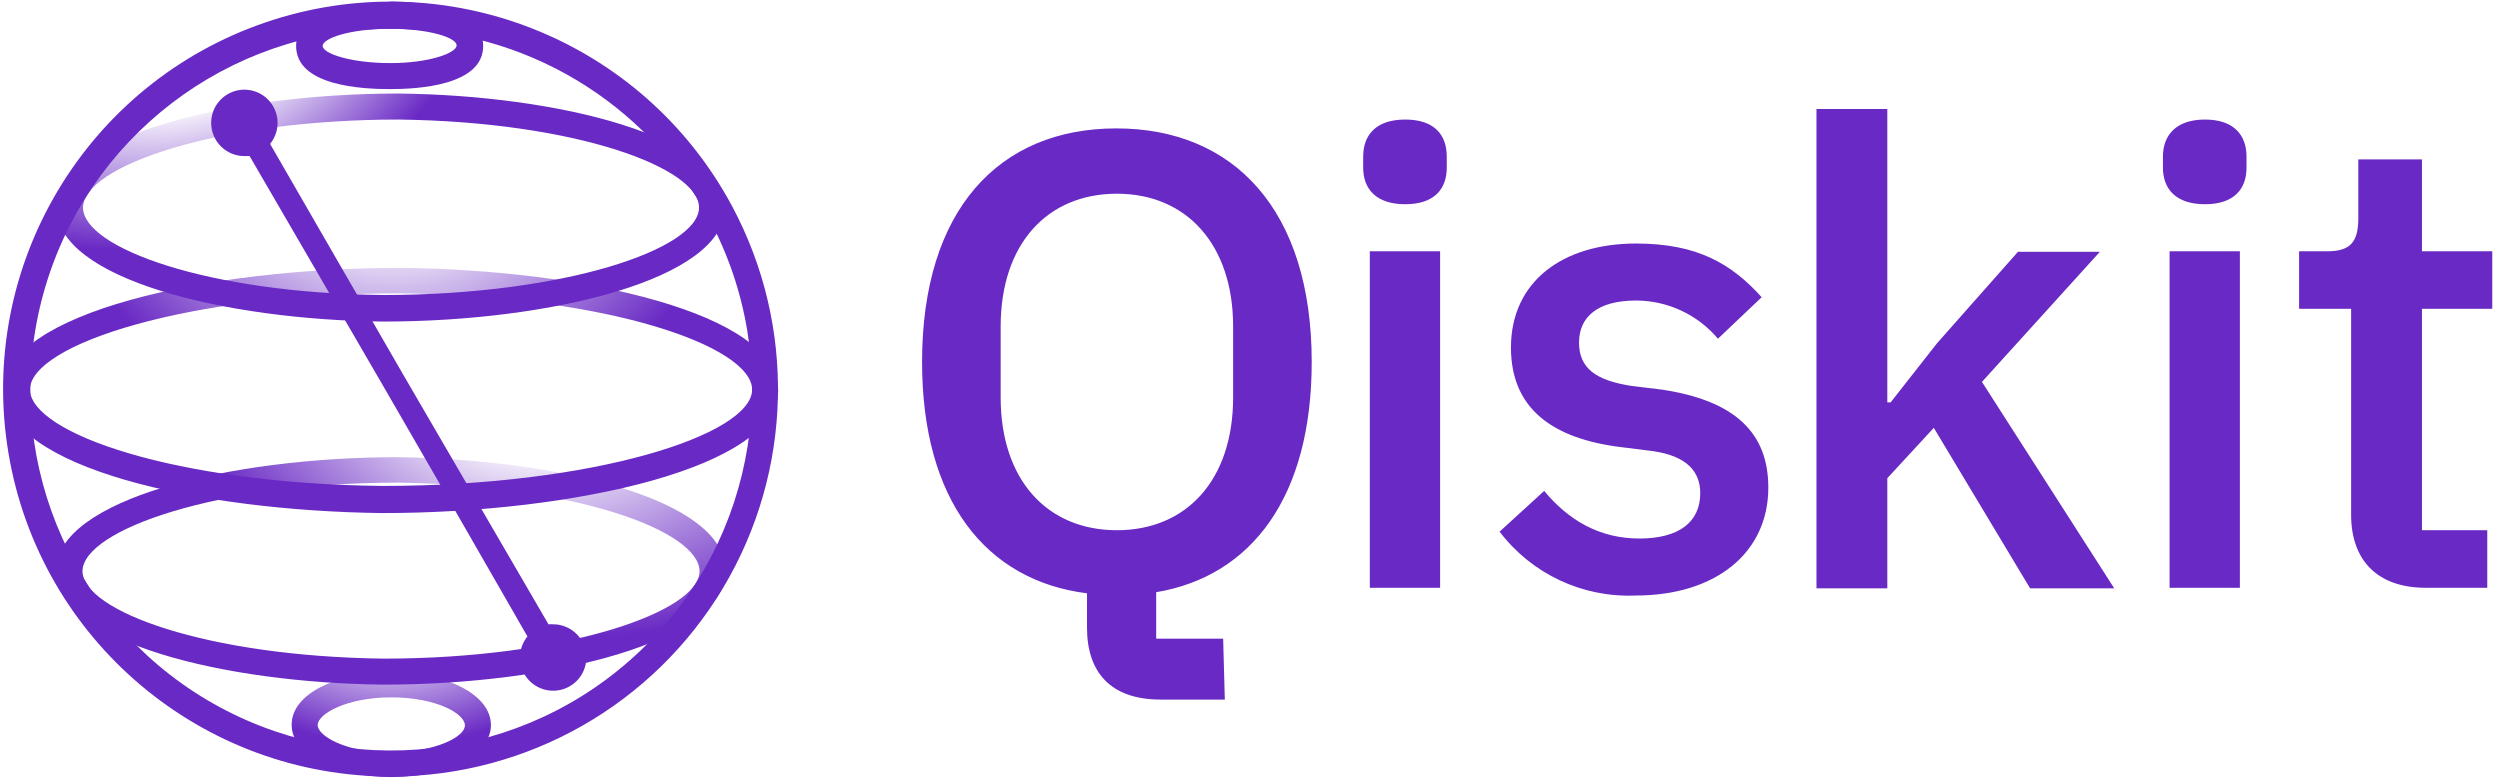
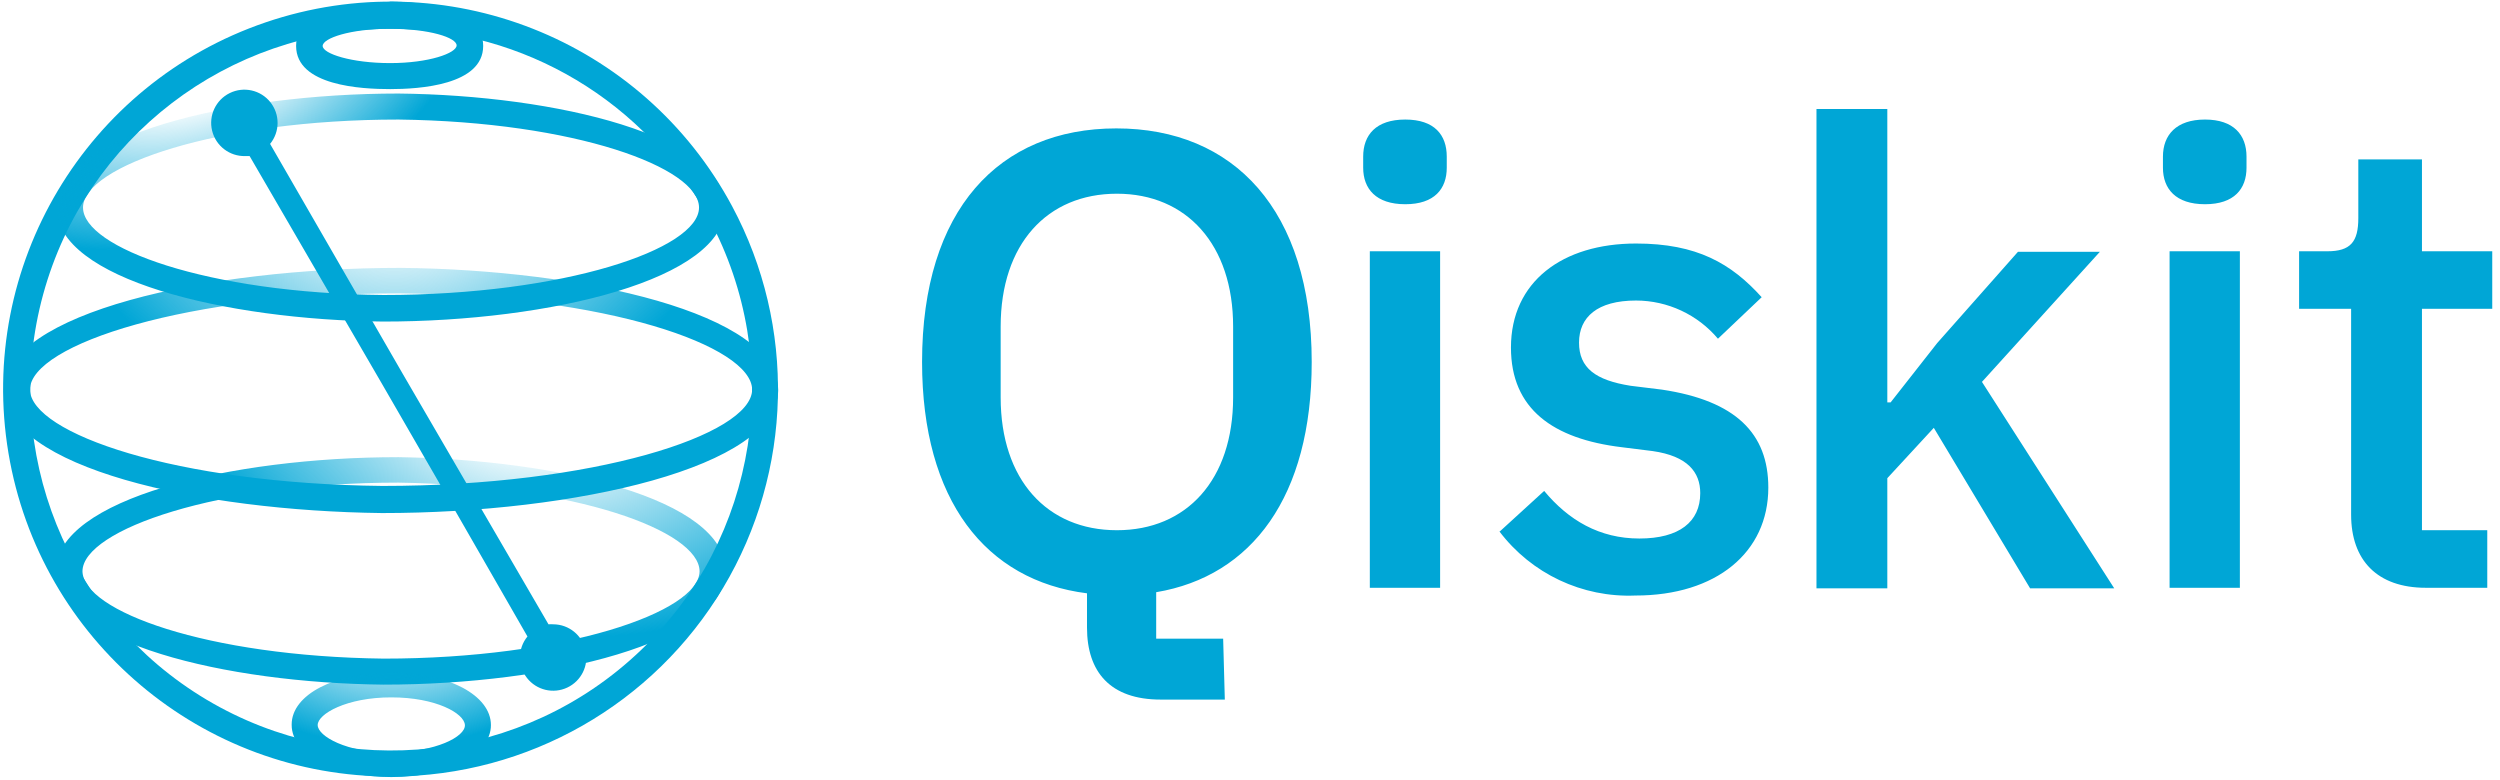
<svg xmlns="http://www.w3.org/2000/svg" class="app-logo" version="1.2" x="0" y="0" viewBox="0 0 451.7 140.8" xml:space="preserve">
  <style type="text/css">
      .app-logo__gradient {
-         stop-color: #6929c4;
+         stop-color: #00a6d6;
      }
      .app-logo__solid {
-         fill: #6929c4;
+         fill: #00a6d6;
      }
    </style>
  <defs>
    <radialGradient id="gradient-1" cx="63.5" cy="71.1" r="65" gradientTransform="matrix(.96 .21 -.14 .63 43 13.8)" gradientUnits="userSpaceOnUse">
      <stop class="app-logo__gradient" offset=".2" stop-opacity="0" />
      <stop class="app-logo__gradient" offset="1" />
    </radialGradient>
    <radialGradient id="gradient-2" cx="40" cy="162.1" r="35" gradientTransform="matrix(.98 0 0 .6 31.7 16.5)" gradientUnits="userSpaceOnUse">
      <stop class="app-logo__gradient" offset="0" stop-opacity="0" />
      <stop class="app-logo__gradient" offset="1" />
    </radialGradient>
    <radialGradient id="gradient-3" cx="40.5" cy="29.8" r="60.3" gradientTransform="matrix(.98 0 0 .75 31.6 9.5)" gradientUnits="userSpaceOnUse">
      <stop class="app-logo__gradient" offset=".2" stop-opacity="0" />
      <stop class="app-logo__gradient" offset="1" />
    </radialGradient>
    <radialGradient id="gradient-4" cx="3.1" cy="-.4" r="40.7" gradientTransform="matrix(.4 .89 -1.26 .57 33 -.4)" gradientUnits="userSpaceOnUse">
      <stop class="app-logo__gradient" offset=".4" stop-opacity="0" />
      <stop class="app-logo__gradient" offset="1" />
    </radialGradient>
    <radialGradient id="gradient-5" cx="-412.4" cy="-1203.4" r="1068.9" gradientTransform="matrix(.98 0 0 .98 31.7 2.6)" gradientUnits="userSpaceOnUse">
      <stop class="app-logo__gradient" offset="0" stop-opacity="0" />
      <stop class="app-logo__gradient" offset=".4" />
    </radialGradient>
    <style>
        .cls-1{fill:#010101}
      </style>
  </defs>
  <path class="app-logo__solid" d="M221.3 126.4h-11.6c-9.1 0-13.3-5-13.3-13v-6.2c-18.3-2.3-29.8-16.8-29.8-41.8 0-27.5 13.9-42.2 35.1-42.2S237 37.9 237 65.4c0 24.3-10.8 38.7-28.1 41.6v8.4H221zm1.5-54.6V59c0-14.8-8.4-24-21-24s-21 9.1-21 24v12.8c0 14.9 8.4 24 21 24s21-9.1 21-24zM246.3 30.3v-2c0-3.9 2.3-6.7 7.6-6.7s7.5 2.8 7.5 6.7v2c0 3.8-2.2 6.6-7.5 6.6s-7.6-2.8-7.6-6.6zM247.5 45.4h12.7v60.8h-12.7zM270.9 96.1l8.1-7.4c4.4 5.3 10 8.6 17.2 8.6s11-3 11-8.2c0-3.8-2.3-6.7-8.6-7.6l-5.6-.7c-12.4-1.5-20-6.9-20-18 0-11.9 9.3-18.8 22.6-18.8 11 0 17.2 3.6 22.7 9.7l-7.9 7.5a19.4 19.4 0 00-14.8-6.9c-7 0-10.3 3-10.3 7.6s3 6.8 9.3 7.8l5.7.7c13.3 2 19.2 7.9 19.2 17.7 0 11.7-9.4 19.5-24 19.5A29.3 29.3 0 01270.9 96zM328.2 19.7H341v53h.6L350 62l14.6-16.5h14.8L358.1 69l23.9 37.3h-15.2l-17.4-29-8.4 9.1v19.9h-12.8zM390.8 30.3v-2c0-3.9 2.4-6.7 7.6-6.7s7.5 2.8 7.5 6.7v2c0 3.8-2.2 6.6-7.5 6.6s-7.6-2.8-7.6-6.6zM392 45.4h12.7v60.8H392zM438.3 106.2c-8.8 0-13.5-5-13.5-13.2V55.8h-9.4V45.4h5.1c4.2 0 5.6-1.7 5.6-6V28.8h11.5v16.6h12.7v10.4h-12.7v40h11.8v10.4z" />
  <path fill="url(#gradient-1)" d="M131.1 103.1C131 90.1 100.6 83 72 82.6c-30.4 0-61.8 7.6-61.9 20.5.2 13 30.6 20.3 59.2 20.6 30.3 0 61.7-7.7 61.8-20.5zM69.3 119c-32-.4-54.3-8.6-54.4-15.8.1-7.5 24.5-16 57.1-16 32 .5 54.3 8.7 54.4 16 0 7.4-24.5 15.8-57.1 15.8z" />
  <path class="app-logo__solid" d="M70.8 140.3a70 70 0 1161.5-103 70 70 0 01-61.5 103zM70.5 5.2a65.2 65.2 0 1057.6 34.3A65.3 65.3 0 0070.7 5.2z" />
  <path fill="url(#gradient-2)" d="M88.7 131c0-5.4-7.8-9.5-18-9.5s-18 4-18 9.4v.1c0 5.3 7.8 9.4 18 9.4s18-4 18-9.4zm-18 5c-8.1 0-13.3-3-13.3-5s5.2-5 13.3-5 13.2 2.9 13.3 5-5.3 4.9-13.3 4.9z" />
  <path fill="url(#gradient-3)" d="M140.6 70.4c-.2-13.8-35.3-21.7-68.3-22-35 0-71.4 8.2-71.6 22C.9 84.5 36 92.3 69 92.7c35 0 71.4-8.3 71.6-22.1zM69.1 87.8c-37.4-.4-63.5-9.5-63.7-17.4C5.5 62.2 34.1 53 72.2 53c37.5.4 63.6 9.5 63.7 17.4-.1 8.2-28.7 17.4-66.8 17.4z" />
  <path fill="url(#gradient-4)" d="M72 16.9c-30.4 0-61.8 7.7-61.8 20.6s30.4 20.3 59 20.6c30.4 0 61.8-7.7 61.8-20.6s-30.3-20.3-59-20.6zm-2.7 36.4C37.3 53 15 44.7 15 37.5c0-7.5 24.4-15.9 57-15.9 32 .4 54.3 8.7 54.3 15.9 0 7.5-24.4 15.8-57 15.8z" />
  <path class="app-logo__solid" d="M70.4.4c-5 0-16.9.7-16.9 7.9s11.8 7.8 17 7.8 16.8-.7 16.8-7.8-11.8-8-16.9-8zm0 4.8c7.2 0 12.1 1.6 12.1 3s-5 3.2-12 3.2-12.2-1.7-12.2-3.1 5-3.1 12.1-3.1z" />
  <path fill="url(#gradient-5)" d="M100 112.8a6.1 6.1 0 00-.9 0L72.8 67.6 48.8 26a6 6 0 10-4.5 2.2 6.6 6.6 0 00.8 0l24 41.3 10.8 18.7L95.3 115a6 6 0 104.7-2.2z" />
</svg>
